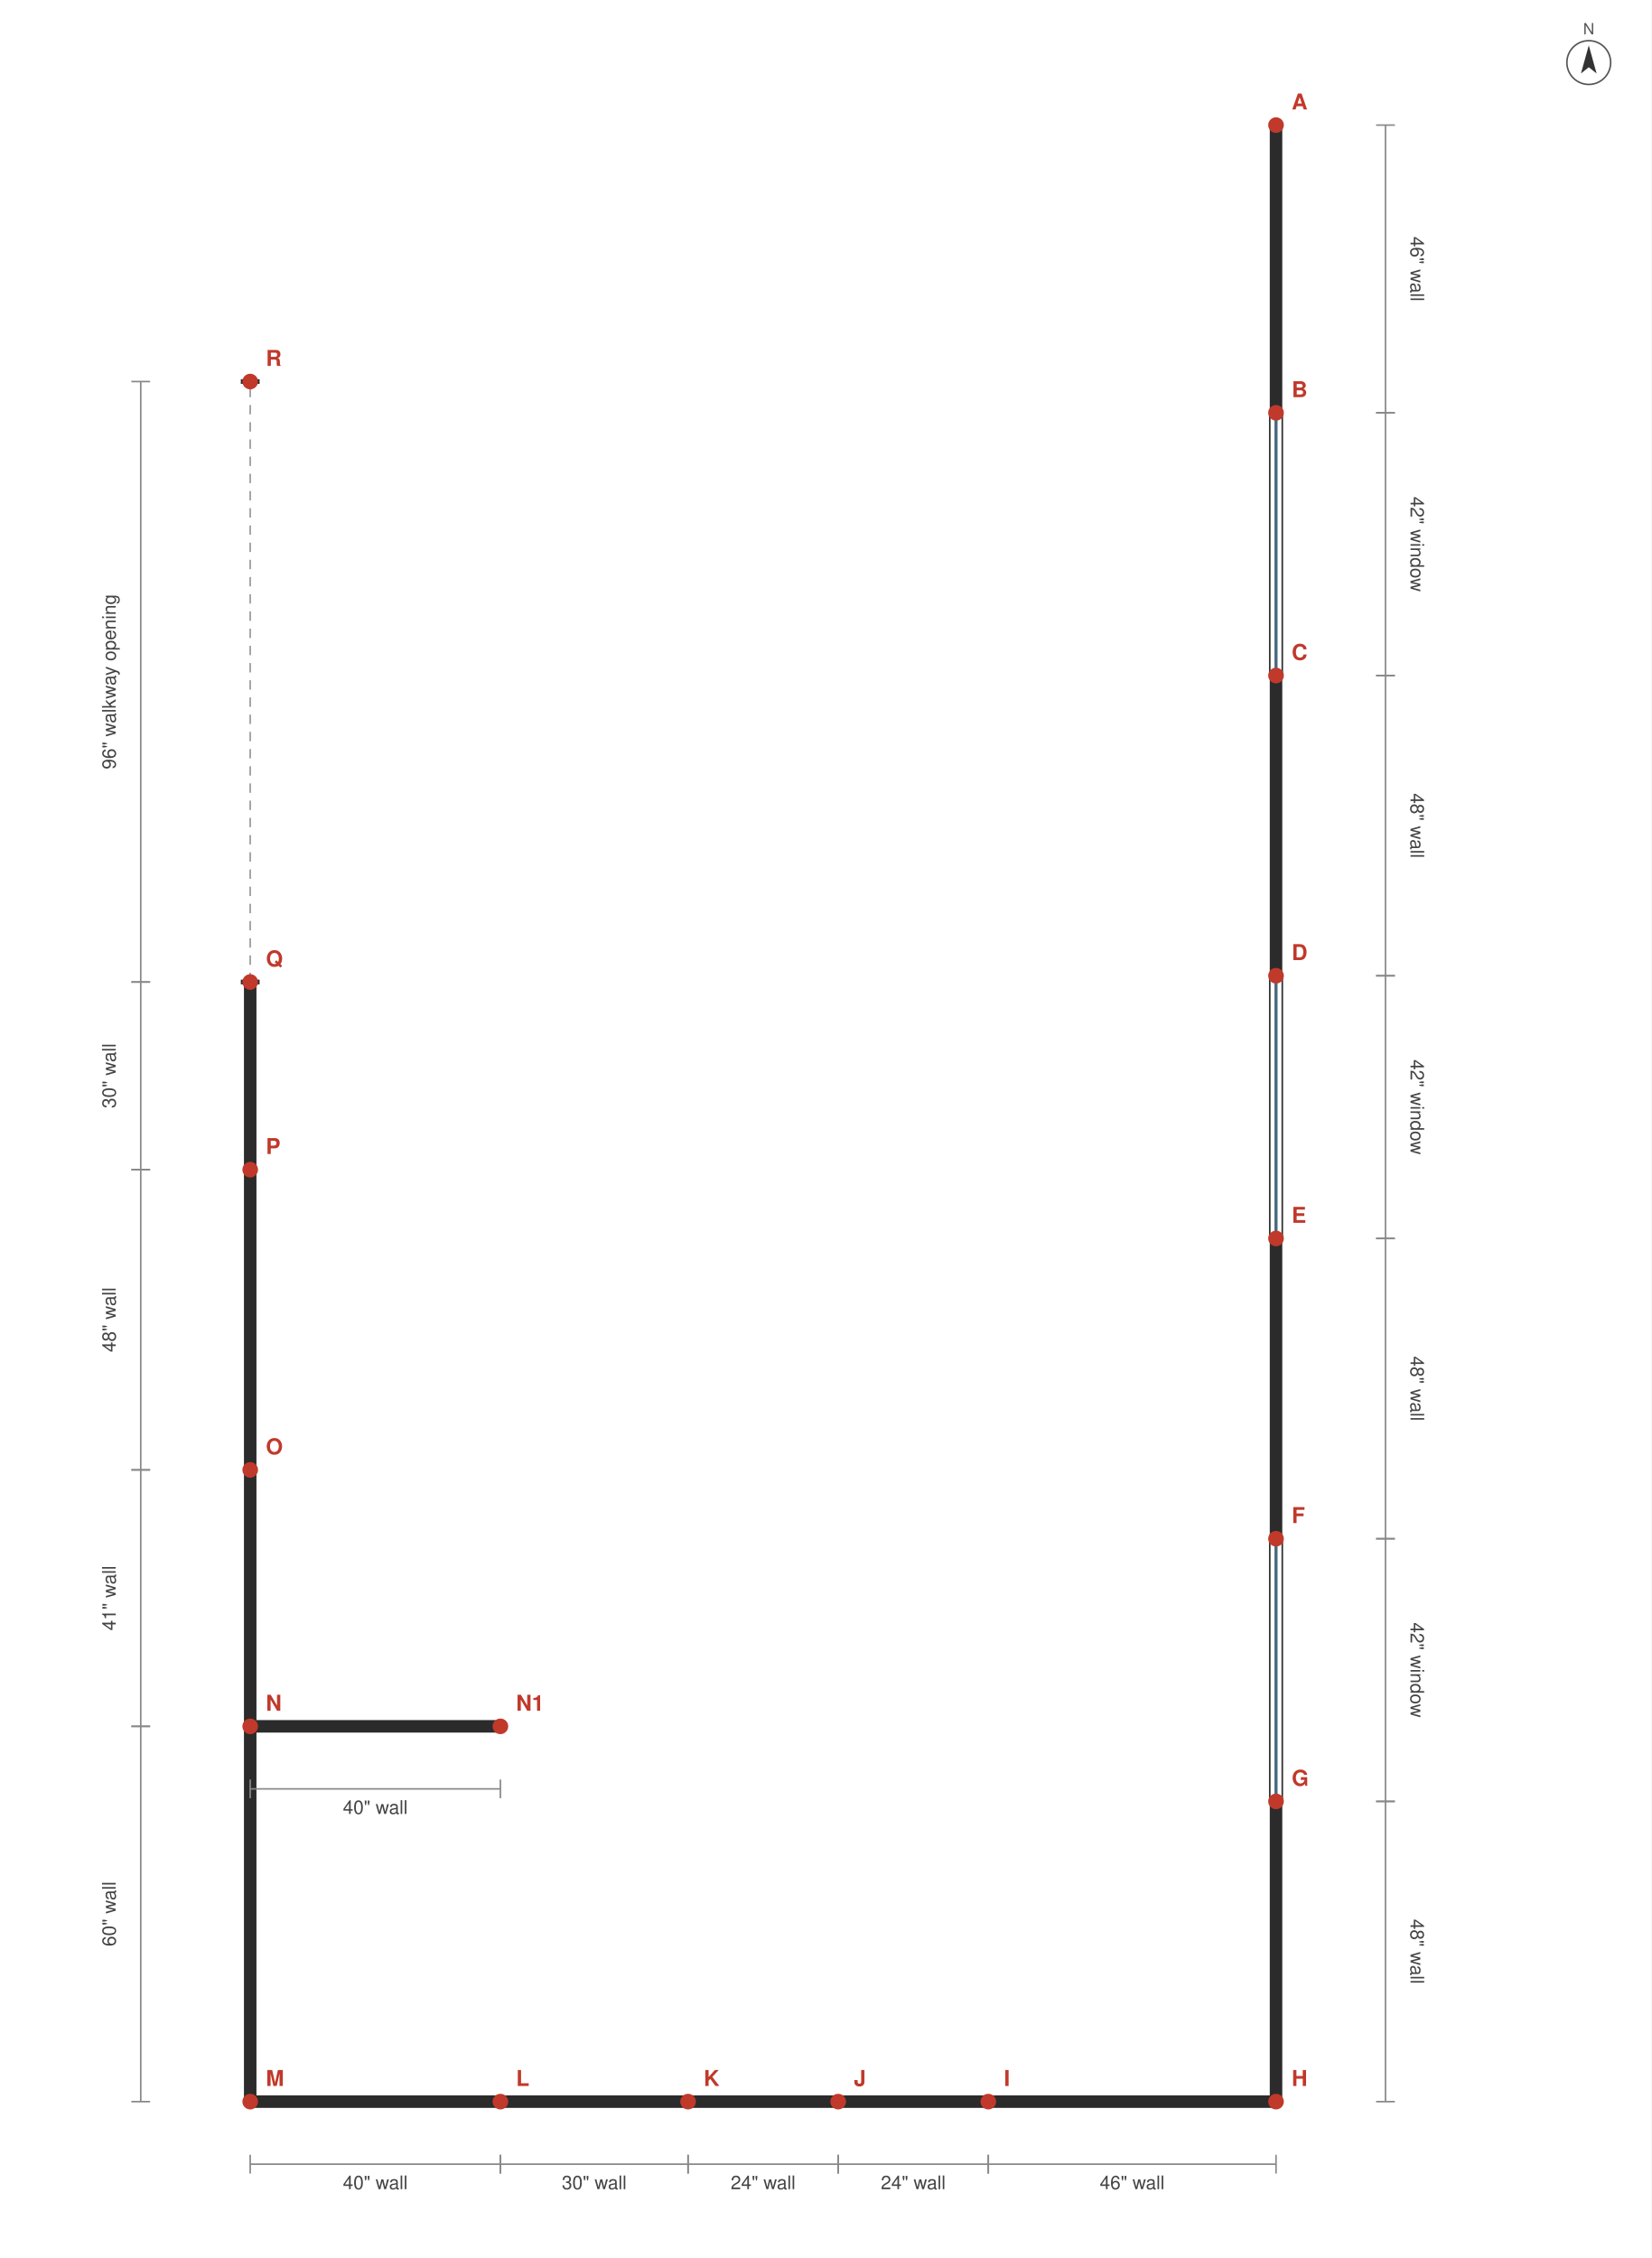
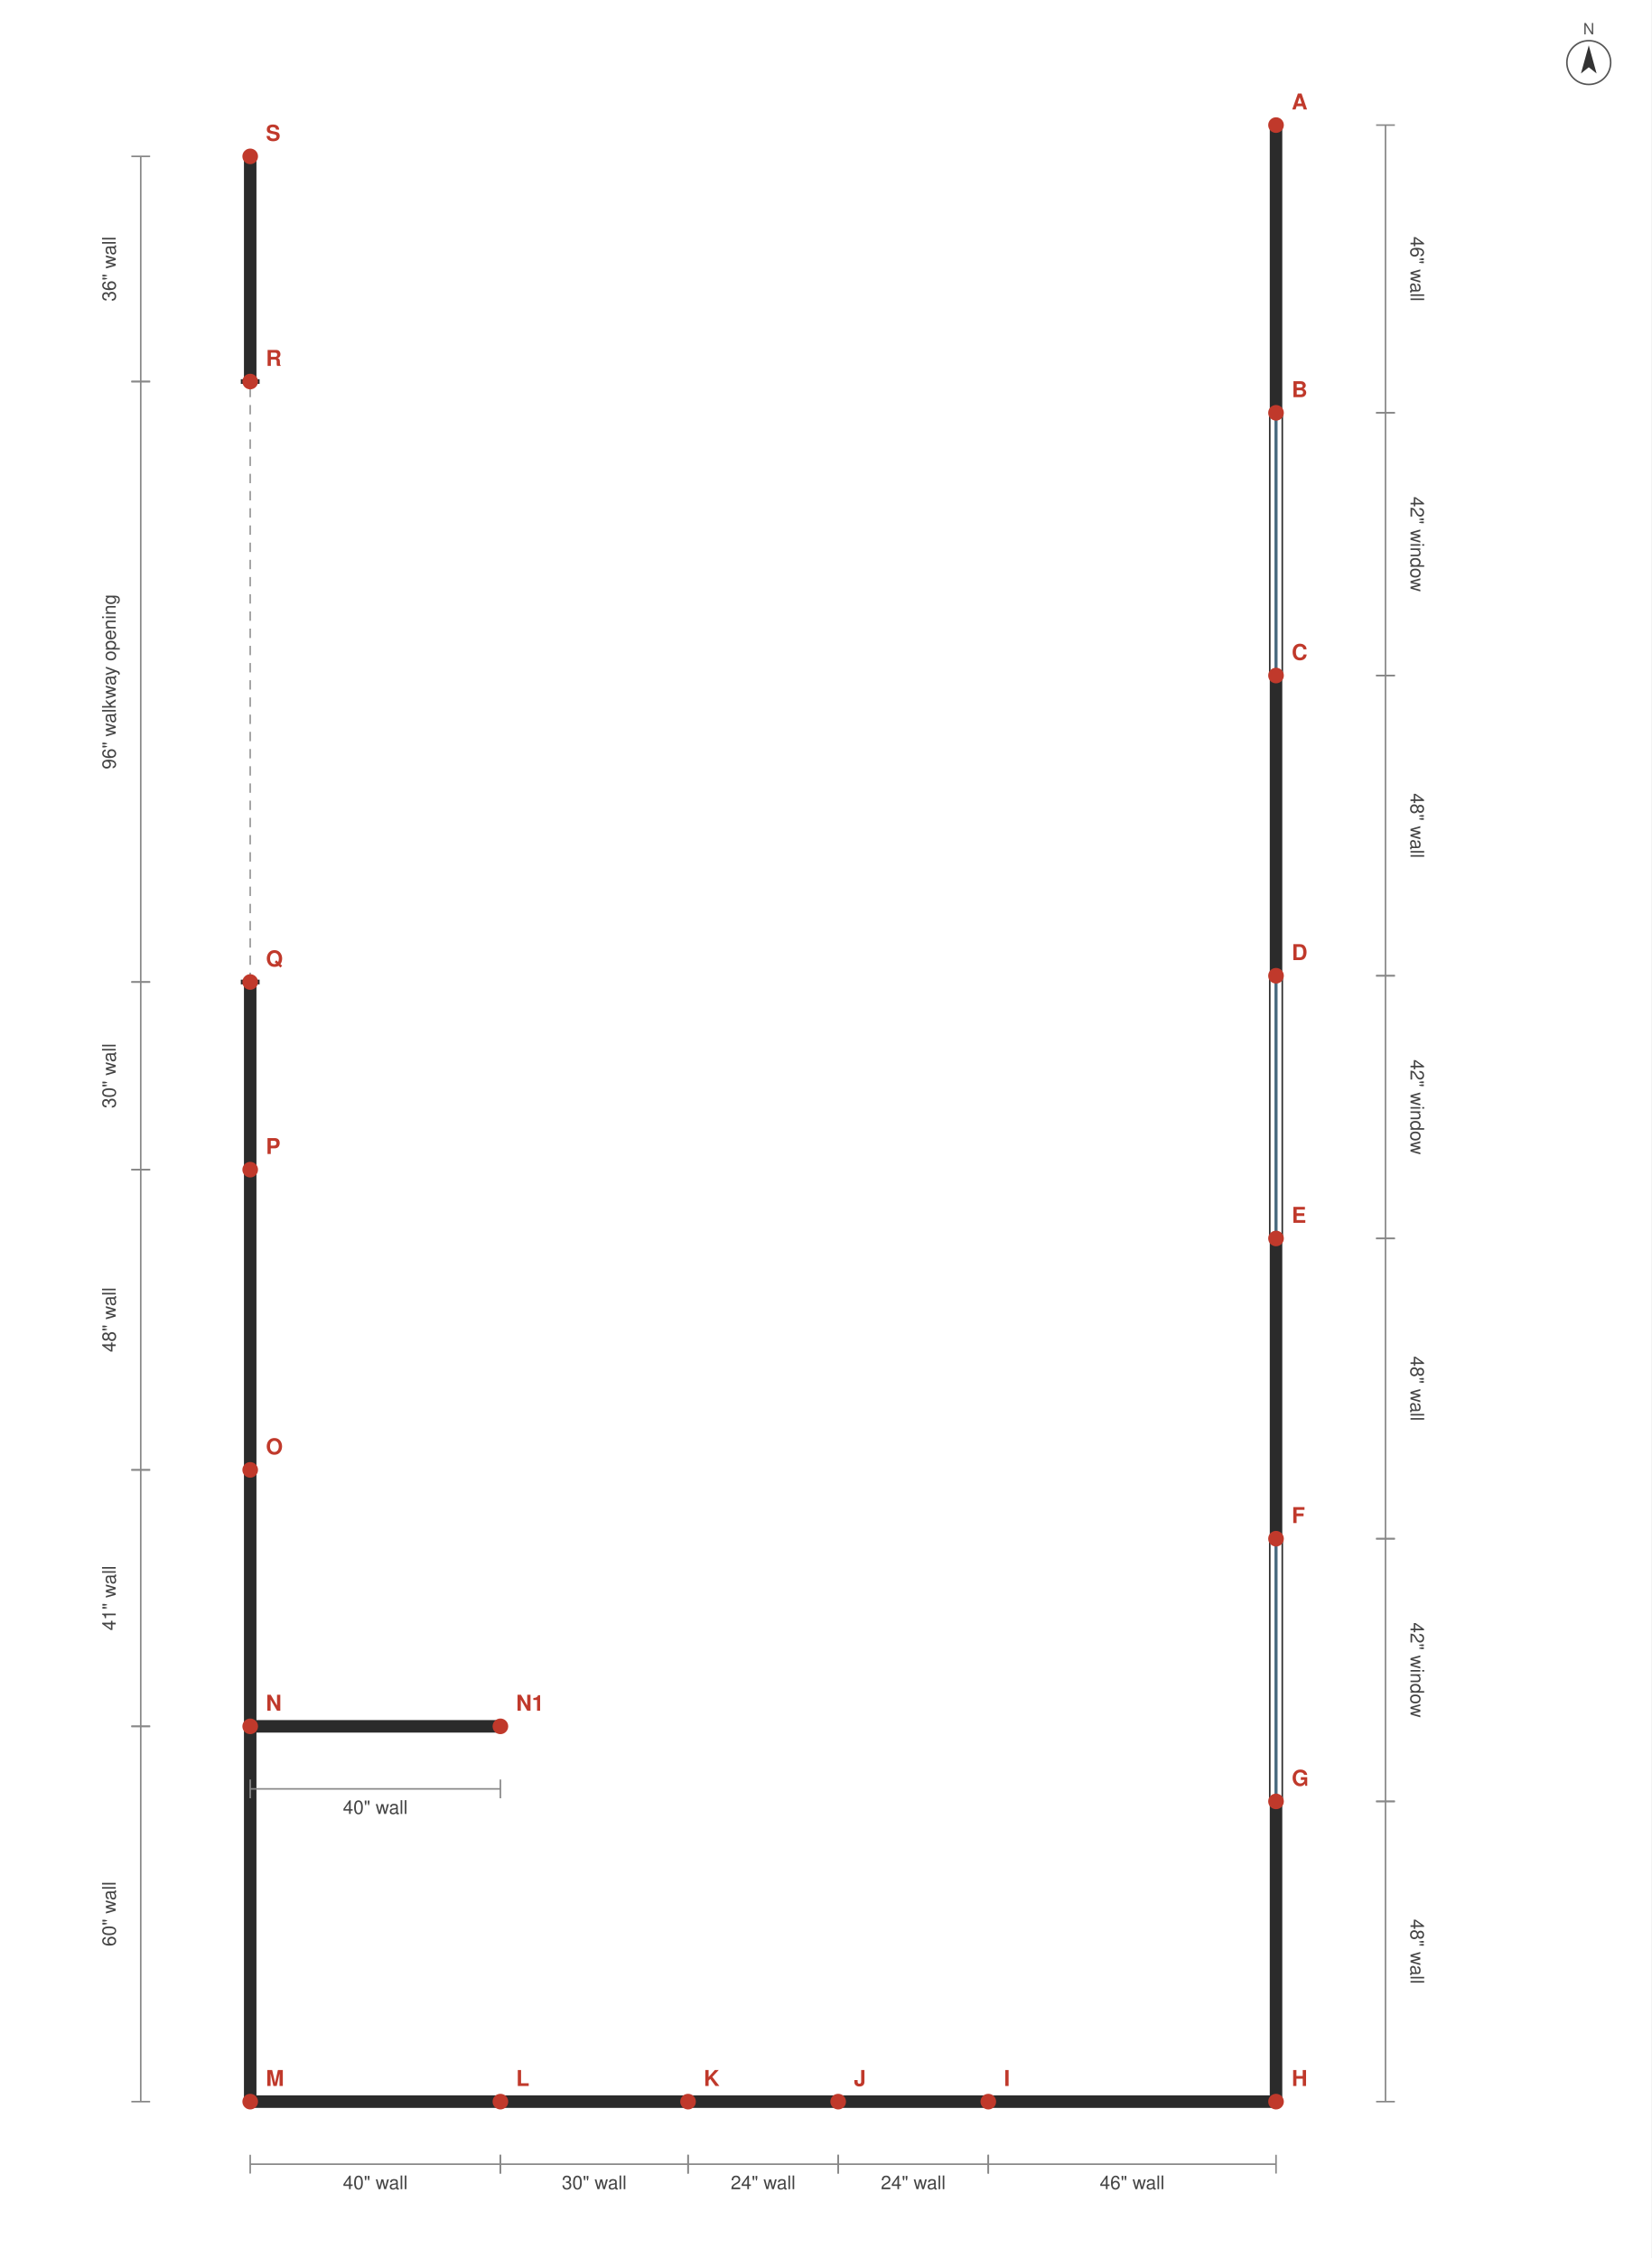
<svg xmlns="http://www.w3.org/2000/svg" viewBox="0 0 1056 1444" width="1056" height="1444" font-family="Helvetica, Arial, sans-serif">
  <rect width="1056" height="1444" fill="#ffffff" />
  <g id="north" transform="translate(1016,40)">
    <circle r="14" fill="none" stroke="#555" />
    <path d="M 0 -11 L 5 7 L 0 3 L -5 7 Z" fill="#333" />
    <text y="-18" font-size="10" fill="#555" text-anchor="middle">N</text>
  </g>
  <line id="wall-AB" x1="816" y1="80" x2="816" y2="264" stroke="#2b2b2b" stroke-width="8" />
  <g stroke="#888">
    <line x1="886" y1="80" x2="886" y2="264" />
    <line x1="880" y1="80" x2="892" y2="80" />
    <line x1="880" y1="264" x2="892" y2="264" />
  </g>
  <text x="902" y="172.0" font-size="12" fill="#444" text-anchor="middle" transform="rotate(90 902 172.0)">46" wall</text>
  <g id="window-BC">
    <rect x="812" y="264" width="8" height="168" fill="#fff" stroke="#2b2b2b" />
    <line x1="816" y1="264" x2="816" y2="432" stroke="#4a6b80" stroke-width="2" />
  </g>
  <g stroke="#888">
    <line x1="886" y1="264" x2="886" y2="432" />
    <line x1="880" y1="264" x2="892" y2="264" />
    <line x1="880" y1="432" x2="892" y2="432" />
  </g>
  <text x="902" y="348.0" font-size="12" fill="#444" text-anchor="middle" transform="rotate(90 902 348.0)">42" window</text>
  <line id="wall-CD" x1="816" y1="432" x2="816" y2="624" stroke="#2b2b2b" stroke-width="8" />
  <g stroke="#888">
    <line x1="886" y1="432" x2="886" y2="624" />
    <line x1="880" y1="432" x2="892" y2="432" />
    <line x1="880" y1="624" x2="892" y2="624" />
  </g>
  <text x="902" y="528.0" font-size="12" fill="#444" text-anchor="middle" transform="rotate(90 902 528.0)">48" wall</text>
  <g id="window-DE">
    <rect x="812" y="624" width="8" height="168" fill="#fff" stroke="#2b2b2b" />
    <line x1="816" y1="624" x2="816" y2="792" stroke="#4a6b80" stroke-width="2" />
  </g>
  <g stroke="#888">
    <line x1="886" y1="624" x2="886" y2="792" />
    <line x1="880" y1="624" x2="892" y2="624" />
    <line x1="880" y1="792" x2="892" y2="792" />
  </g>
  <text x="902" y="708.0" font-size="12" fill="#444" text-anchor="middle" transform="rotate(90 902 708.0)">42" window</text>
  <line id="wall-EF" x1="816" y1="792" x2="816" y2="984" stroke="#2b2b2b" stroke-width="8" />
  <g stroke="#888">
    <line x1="886" y1="792" x2="886" y2="984" />
    <line x1="880" y1="792" x2="892" y2="792" />
    <line x1="880" y1="984" x2="892" y2="984" />
  </g>
  <text x="902" y="888.0" font-size="12" fill="#444" text-anchor="middle" transform="rotate(90 902 888.0)">48" wall</text>
  <g id="window-FG">
    <rect x="812" y="984" width="8" height="168" fill="#fff" stroke="#2b2b2b" />
    <line x1="816" y1="984" x2="816" y2="1152" stroke="#4a6b80" stroke-width="2" />
  </g>
  <g stroke="#888">
    <line x1="886" y1="984" x2="886" y2="1152" />
    <line x1="880" y1="984" x2="892" y2="984" />
    <line x1="880" y1="1152" x2="892" y2="1152" />
  </g>
  <text x="902" y="1068.0" font-size="12" fill="#444" text-anchor="middle" transform="rotate(90 902 1068.0)">42" window</text>
  <line id="wall-GH" x1="816" y1="1152" x2="816" y2="1344" stroke="#2b2b2b" stroke-width="8" />
  <g stroke="#888">
    <line x1="886" y1="1152" x2="886" y2="1344" />
    <line x1="880" y1="1152" x2="892" y2="1152" />
    <line x1="880" y1="1344" x2="892" y2="1344" />
  </g>
  <text x="902" y="1248.0" font-size="12" fill="#444" text-anchor="middle" transform="rotate(90 902 1248.0)">48" wall</text>
  <line id="wall-HI" x1="816" y1="1344" x2="632" y2="1344" stroke="#2b2b2b" stroke-width="8" />
  <g stroke="#888">
    <line x1="816" y1="1384" x2="632" y2="1384" />
    <line x1="816" y1="1378" x2="816" y2="1390" />
    <line x1="632" y1="1378" x2="632" y2="1390" />
  </g>
  <text x="724.0" y="1400" font-size="12" fill="#444" text-anchor="middle">46" wall</text>
  <line id="wall-IJ" x1="632" y1="1344" x2="536" y2="1344" stroke="#2b2b2b" stroke-width="8" />
  <g stroke="#888">
    <line x1="632" y1="1384" x2="536" y2="1384" />
    <line x1="632" y1="1378" x2="632" y2="1390" />
    <line x1="536" y1="1378" x2="536" y2="1390" />
  </g>
  <text x="584.0" y="1400" font-size="12" fill="#444" text-anchor="middle">24" wall</text>
  <line id="wall-JK" x1="536" y1="1344" x2="440" y2="1344" stroke="#2b2b2b" stroke-width="8" />
  <g stroke="#888">
    <line x1="536" y1="1384" x2="440" y2="1384" />
    <line x1="536" y1="1378" x2="536" y2="1390" />
    <line x1="440" y1="1378" x2="440" y2="1390" />
  </g>
  <text x="488.0" y="1400" font-size="12" fill="#444" text-anchor="middle">24" wall</text>
  <line id="wall-KL" x1="440" y1="1344" x2="320" y2="1344" stroke="#2b2b2b" stroke-width="8" />
  <g stroke="#888">
    <line x1="440" y1="1384" x2="320" y2="1384" />
    <line x1="440" y1="1378" x2="440" y2="1390" />
    <line x1="320" y1="1378" x2="320" y2="1390" />
  </g>
  <text x="380.0" y="1400" font-size="12" fill="#444" text-anchor="middle">30" wall</text>
  <line id="wall-LM" x1="320" y1="1344" x2="160" y2="1344" stroke="#2b2b2b" stroke-width="8" />
  <g stroke="#888">
    <line x1="320" y1="1384" x2="160" y2="1384" />
    <line x1="320" y1="1378" x2="320" y2="1390" />
    <line x1="160" y1="1378" x2="160" y2="1390" />
  </g>
  <text x="240.0" y="1400" font-size="12" fill="#444" text-anchor="middle">40" wall</text>
  <line id="wall-MN" x1="160" y1="1344" x2="160" y2="1104" stroke="#2b2b2b" stroke-width="8" />
  <g stroke="#888">
    <line x1="90" y1="1344" x2="90" y2="1104" />
    <line x1="84" y1="1344" x2="96" y2="1344" />
    <line x1="84" y1="1104" x2="96" y2="1104" />
  </g>
  <text x="74" y="1224.0" font-size="12" fill="#444" text-anchor="middle" transform="rotate(-90 74 1224.0)">60" wall</text>
  <line id="wall-NN1" x1="160" y1="1104" x2="320" y2="1104" stroke="#2b2b2b" stroke-width="8" />
  <g stroke="#888">
    <line x1="160" y1="1144" x2="320" y2="1144" />
    <line x1="160" y1="1138" x2="160" y2="1150" />
    <line x1="320" y1="1138" x2="320" y2="1150" />
  </g>
  <text x="240.0" y="1160" font-size="12" fill="#444" text-anchor="middle">40" wall</text>
  <line id="wall-NO" x1="160" y1="1104" x2="160" y2="940" stroke="#2b2b2b" stroke-width="8" />
  <g stroke="#888">
    <line x1="90" y1="1104" x2="90" y2="940" />
    <line x1="84" y1="1104" x2="96" y2="1104" />
    <line x1="84" y1="940" x2="96" y2="940" />
  </g>
  <text x="74" y="1022.0" font-size="12" fill="#444" text-anchor="middle" transform="rotate(-90 74 1022.0)">41" wall</text>
  <line id="wall-OP" x1="160" y1="940" x2="160" y2="748" stroke="#2b2b2b" stroke-width="8" />
  <g stroke="#888">
    <line x1="90" y1="940" x2="90" y2="748" />
    <line x1="84" y1="940" x2="96" y2="940" />
    <line x1="84" y1="748" x2="96" y2="748" />
  </g>
  <text x="74" y="844.0" font-size="12" fill="#444" text-anchor="middle" transform="rotate(-90 74 844.0)">48" wall</text>
  <line id="wall-PQ" x1="160" y1="748" x2="160" y2="628" stroke="#2b2b2b" stroke-width="8" />
  <g stroke="#888">
    <line x1="90" y1="748" x2="90" y2="628" />
    <line x1="84" y1="748" x2="96" y2="748" />
    <line x1="84" y1="628" x2="96" y2="628" />
  </g>
  <text x="74" y="688.0" font-size="12" fill="#444" text-anchor="middle" transform="rotate(-90 74 688.0)">30" wall</text>
  <g id="opening-QR" stroke="#2b2b2b">
    <line x1="160" y1="628" x2="160" y2="244" stroke="#999" stroke-dasharray="6 5" />
    <line x1="154" y1="628" x2="166" y2="628" stroke-width="3" />
    <line x1="154" y1="244" x2="166" y2="244" stroke-width="3" />
  </g>
  <g stroke="#888">
    <line x1="90" y1="628" x2="90" y2="244" />
    <line x1="84" y1="628" x2="96" y2="628" />
    <line x1="84" y1="244" x2="96" y2="244" />
  </g>
  <text x="74" y="436.0" font-size="12" fill="#444" text-anchor="middle" transform="rotate(-90 74 436.0)">96" walkway opening</text>
+   <line id="wall-RS" x1="160" y1="244" x2="160" y2="100" stroke="#2b2b2b" stroke-width="8" />
+   <g stroke="#888">
+     <line x1="90" y1="244" x2="90" y2="100" />
+     <line x1="84" y1="244" x2="96" y2="244" />
+     <line x1="84" y1="100" x2="96" y2="100" />
+   </g>
+   <text x="74" y="172.0" font-size="12" fill="#444" text-anchor="middle" transform="rotate(-90 74 172.0)">36" wall</text>
  <g font-size="14" font-weight="700" fill="#c0392b">
    <circle cx="816" cy="80" r="5" />
    <text x="826" y="70">A</text>
    <circle cx="816" cy="264" r="5" />
    <text x="826" y="254">B</text>
    <circle cx="816" cy="432" r="5" />
    <text x="826" y="422">C</text>
    <circle cx="816" cy="624" r="5" />
    <text x="826" y="614">D</text>
    <circle cx="816" cy="792" r="5" />
    <text x="826" y="782">E</text>
    <circle cx="816" cy="984" r="5" />
    <text x="826" y="974">F</text>
    <circle cx="816" cy="1152" r="5" />
    <text x="826" y="1142">G</text>
    <circle cx="816" cy="1344" r="5" />
    <text x="826" y="1334">H</text>
    <circle cx="632" cy="1344" r="5" />
    <text x="642" y="1334">I</text>
    <circle cx="536" cy="1344" r="5" />
    <text x="546" y="1334">J</text>
    <circle cx="440" cy="1344" r="5" />
    <text x="450" y="1334">K</text>
    <circle cx="320" cy="1344" r="5" />
    <text x="330" y="1334">L</text>
    <circle cx="160" cy="1344" r="5" />
    <text x="170" y="1334">M</text>
    <circle cx="160" cy="1104" r="5" />
    <text x="170" y="1094">N</text>
    <circle cx="320" cy="1104" r="5" />
    <text x="330" y="1094">N1</text>
    <circle cx="160" cy="940" r="5" />
    <text x="170" y="930">O</text>
    <circle cx="160" cy="748" r="5" />
    <text x="170" y="738">P</text>
    <circle cx="160" cy="628" r="5" />
    <text x="170" y="618">Q</text>
    <circle cx="160" cy="244" r="5" />
    <text x="170" y="234">R</text>
+     <circle cx="160" cy="100" r="5" />
+     <text x="170" y="90">S</text>
  </g>
</svg>
